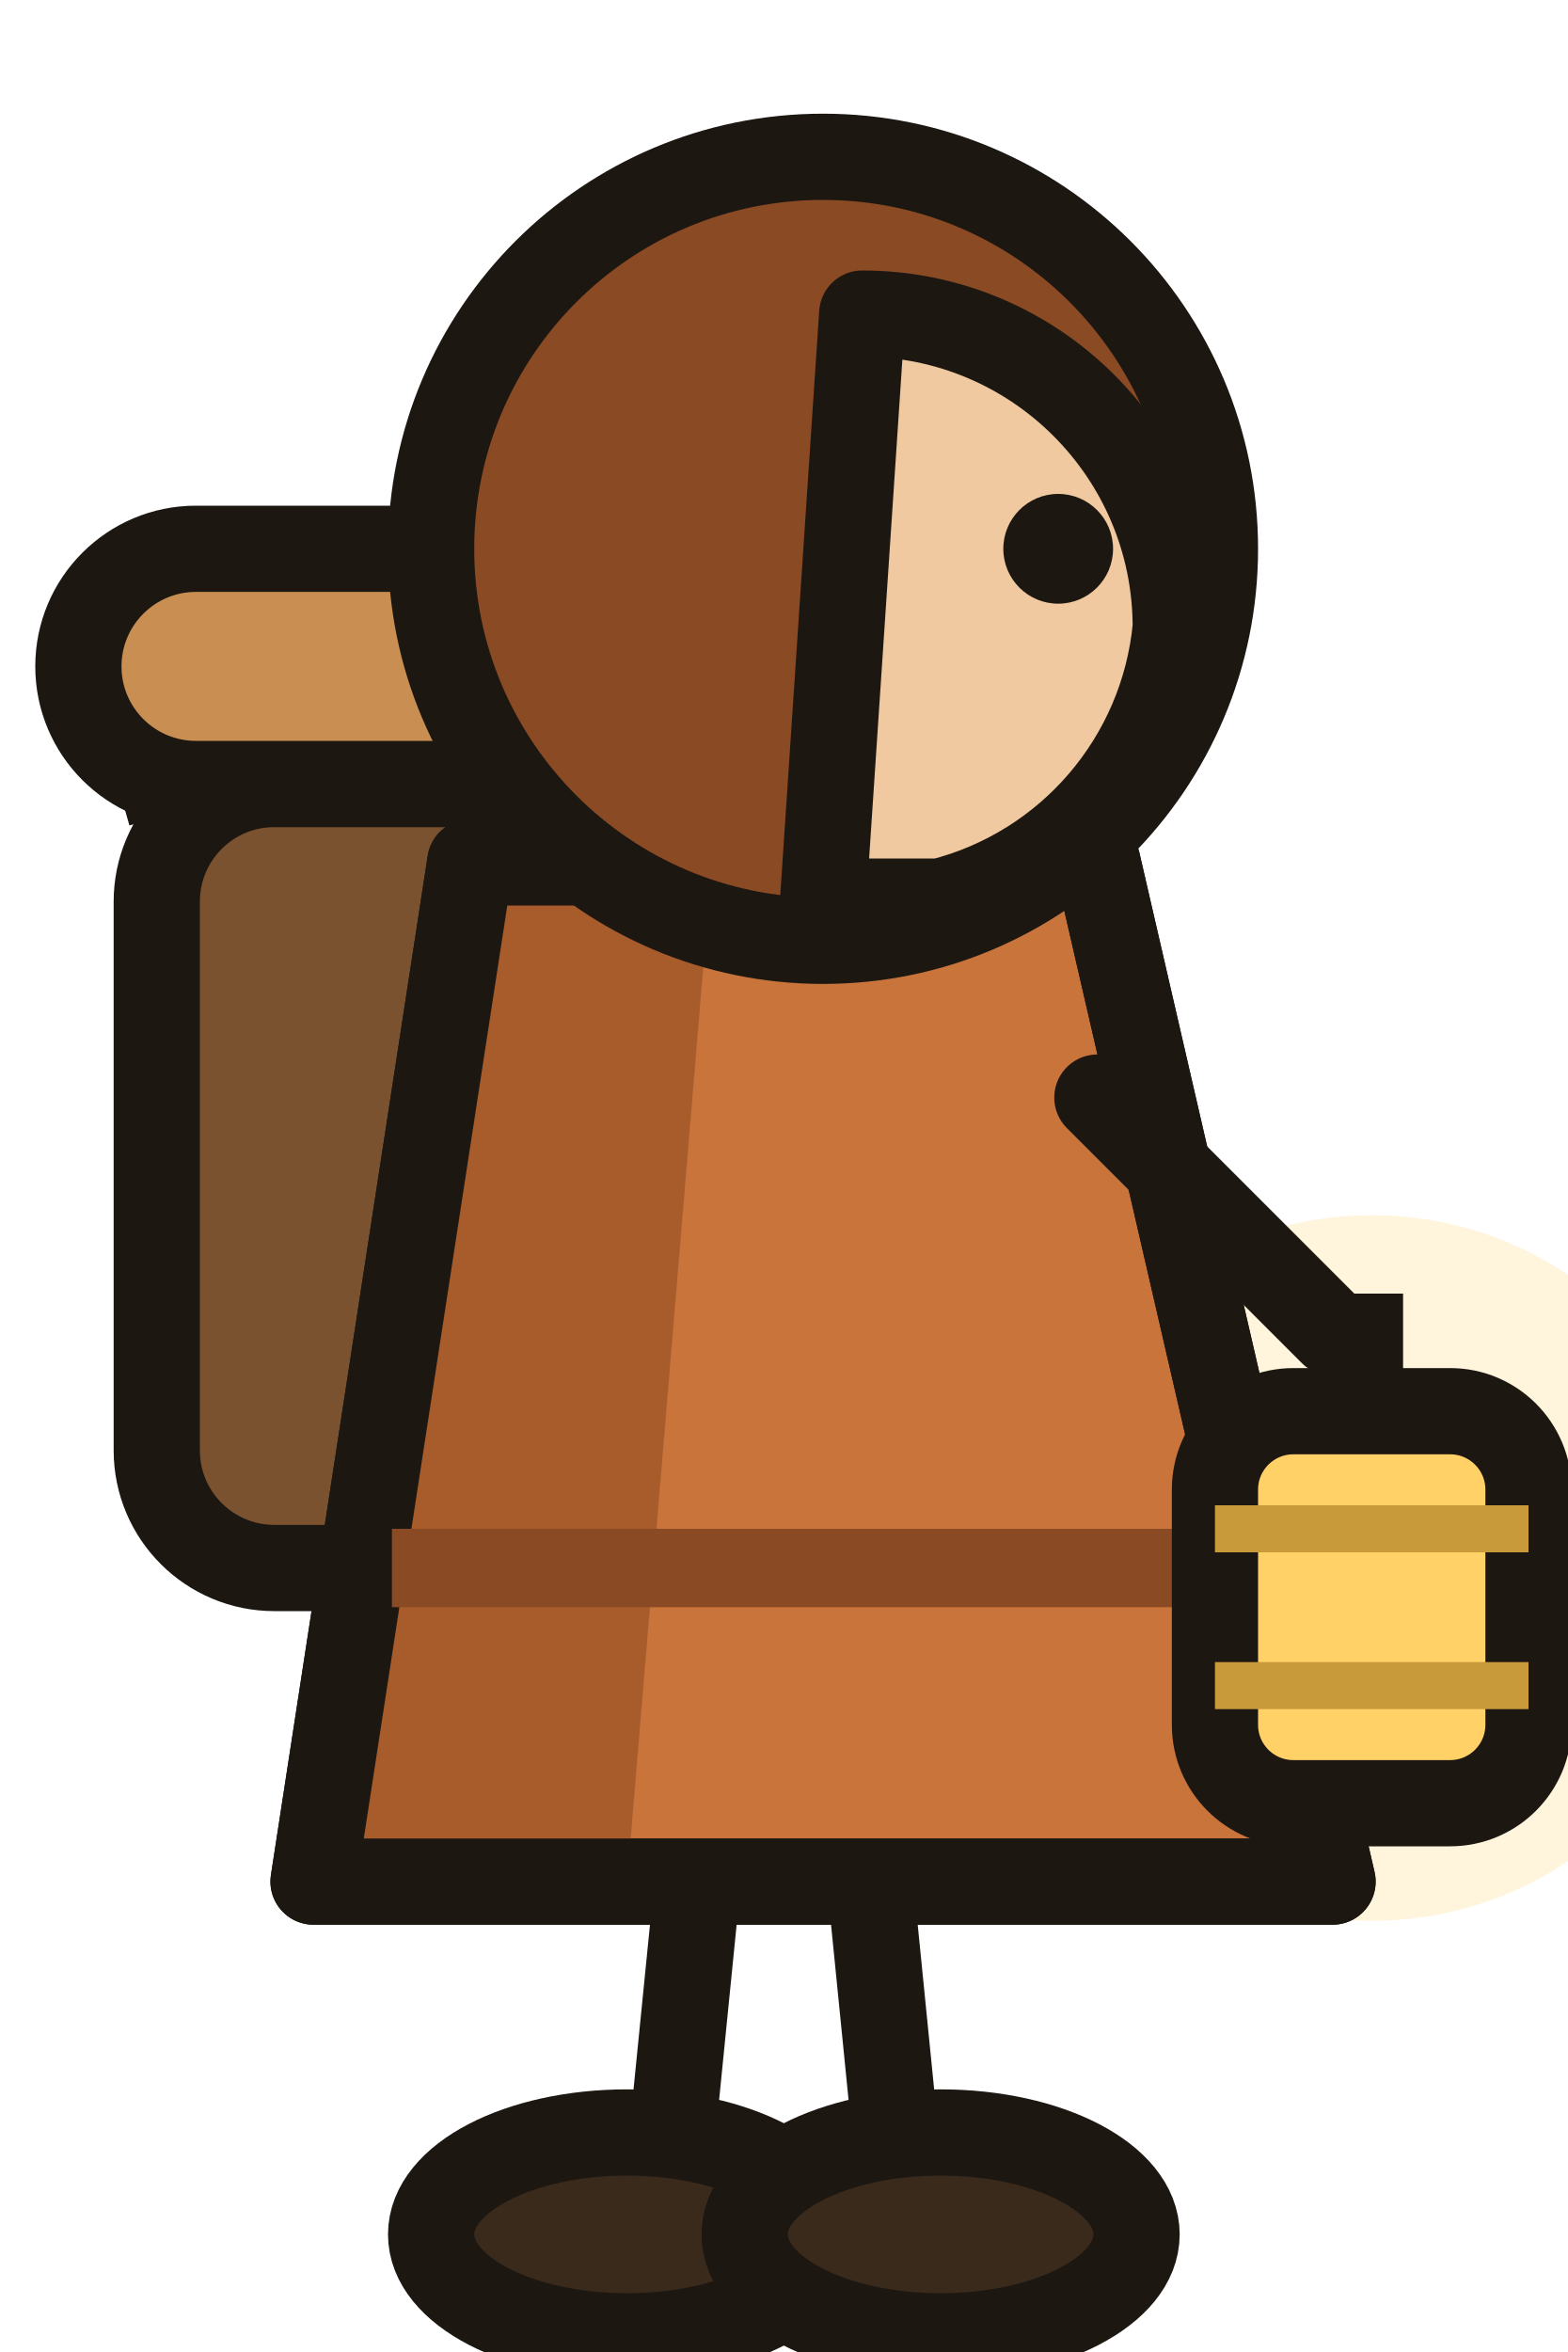
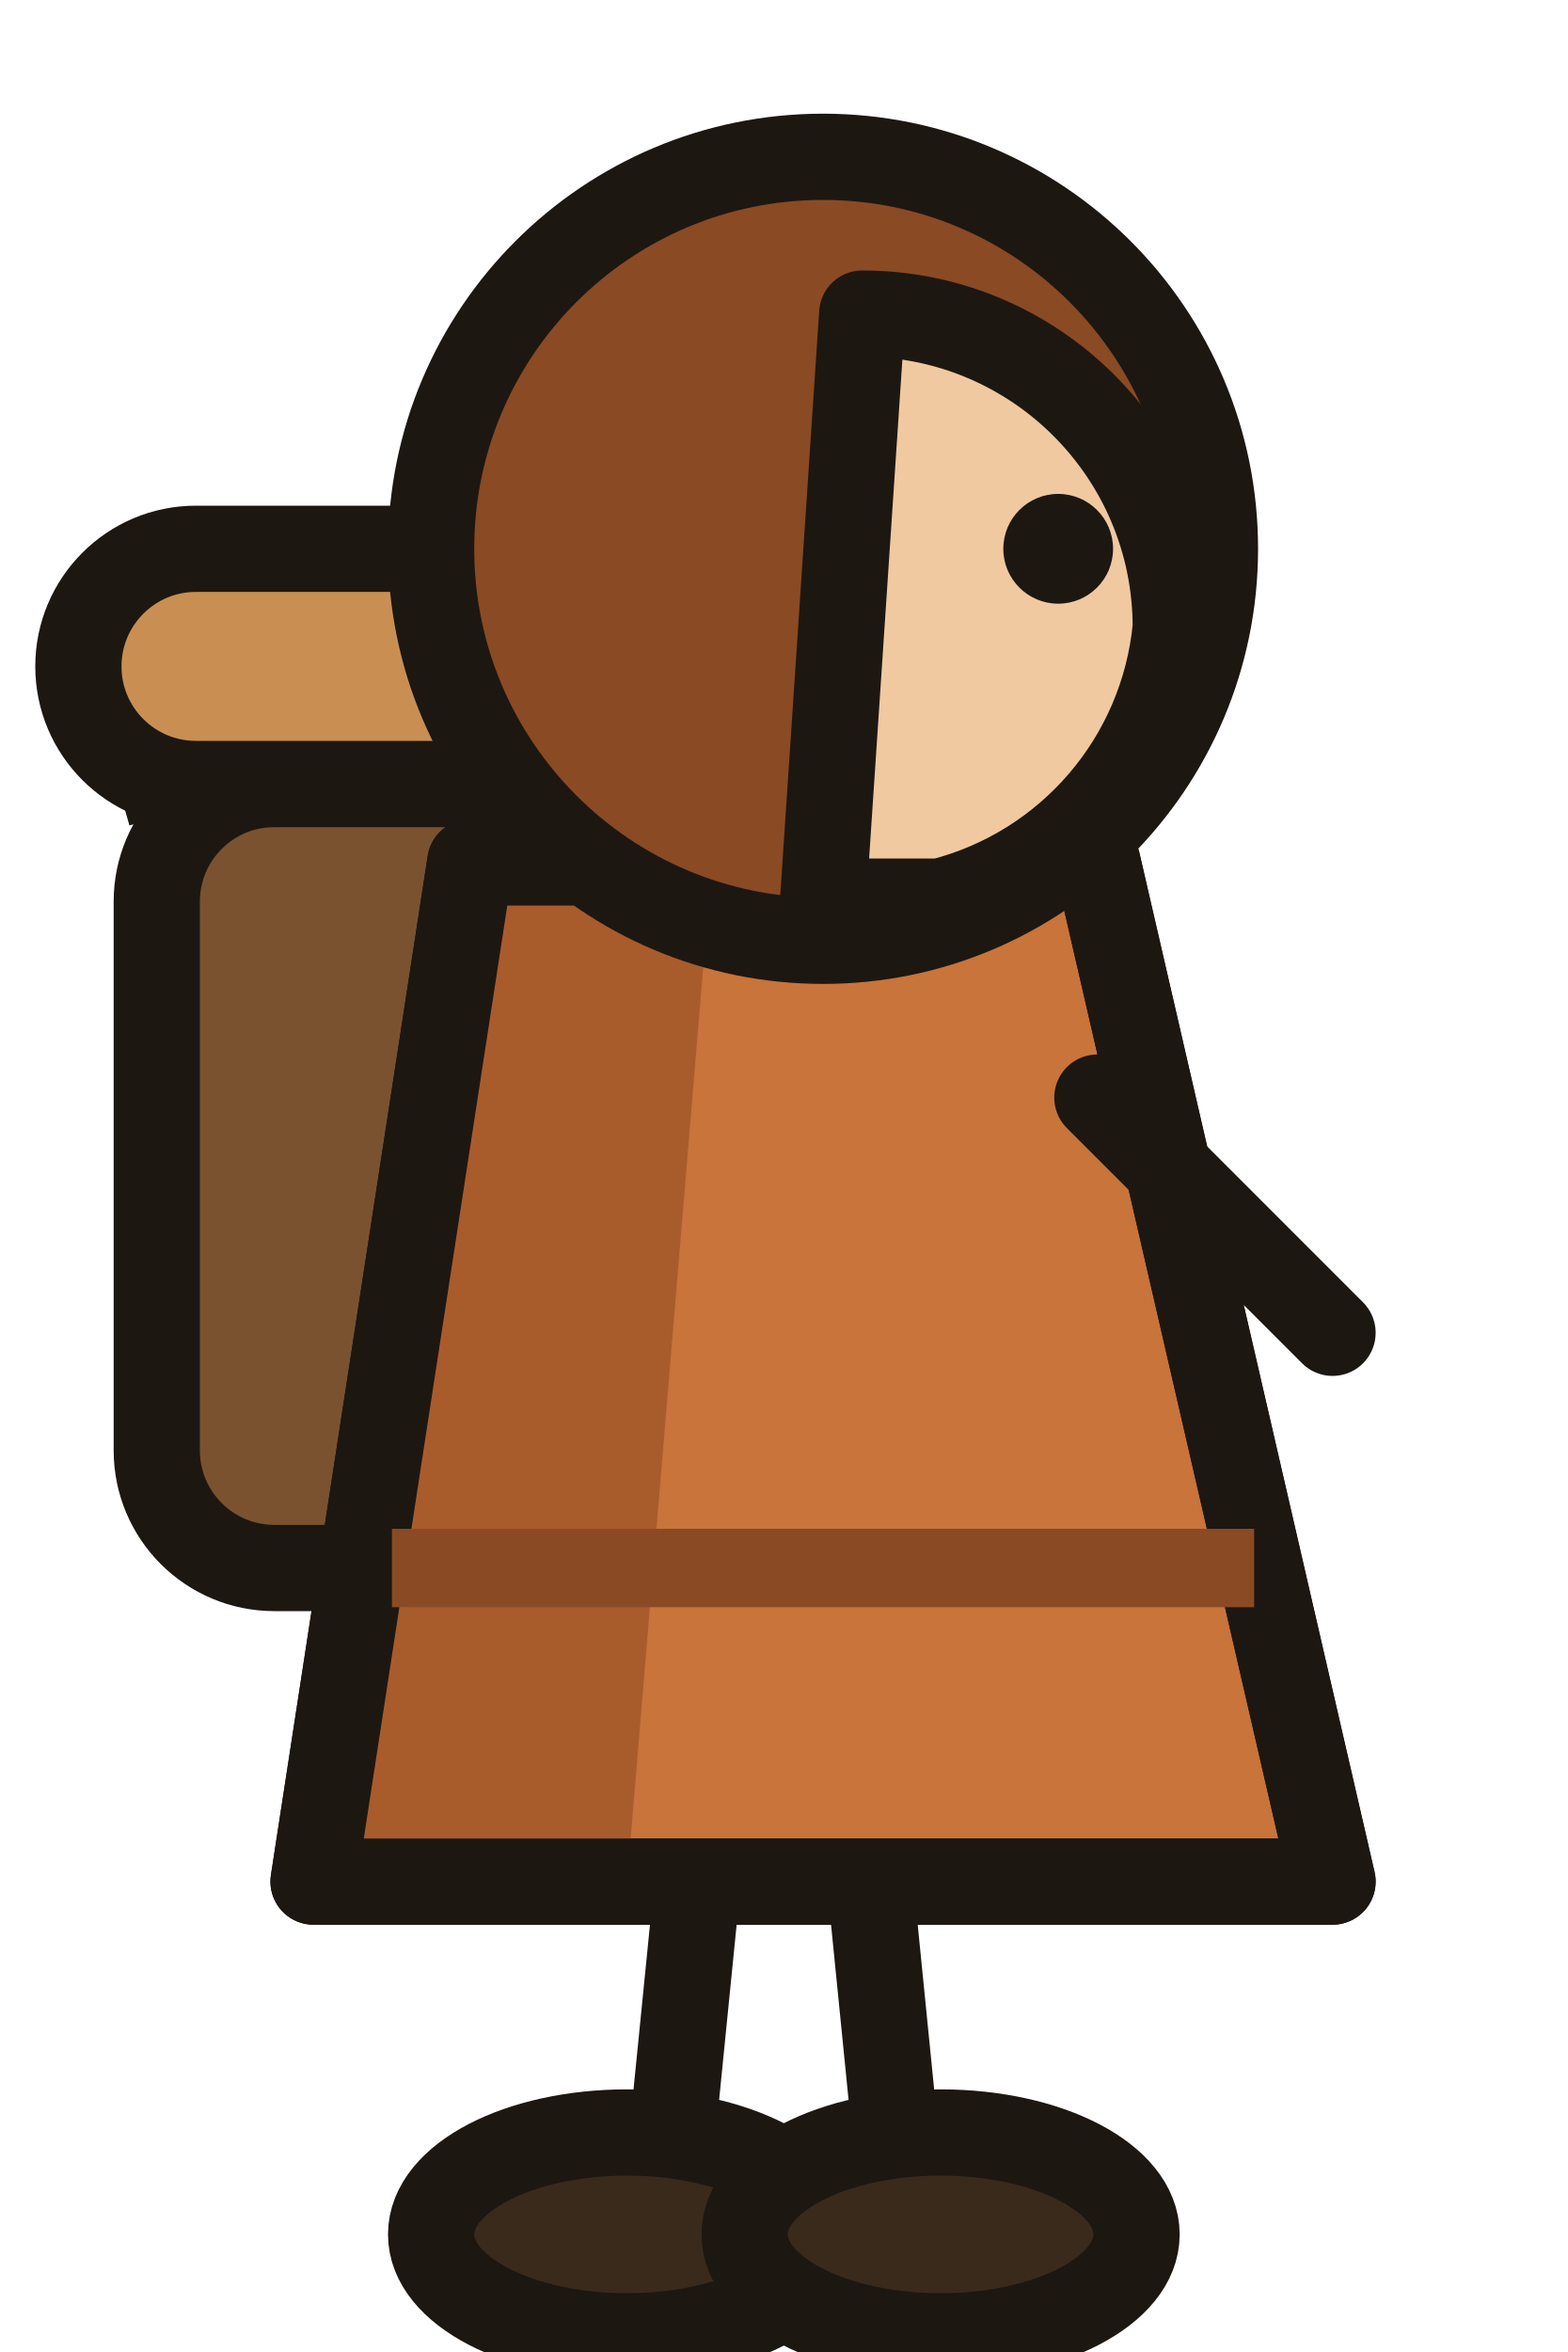
<svg xmlns="http://www.w3.org/2000/svg" width="40" height="60" viewBox="0 0 40 60">
-   <circle cx="35" cy="40" r="9" fill="#ffd166" opacity=".22" />
  <g stroke="#1d1712" stroke-width="2.2" stroke-linejoin="round" stroke-linecap="round">
    <path d="M18 46l-1 10" fill="none" />
    <path d="M22 46l1 10" fill="none" />
    <ellipse cx="16" cy="57" rx="5" ry="2.6" fill="#3a2a1c" />
    <ellipse cx="24" cy="57" rx="5" ry="2.6" fill="#3a2a1c" />
  </g>
  <g transform="translate(0 0)">
    <rect x="4" y="20" width="12" height="20" rx="3" fill="#7a5230" stroke="#1d1712" stroke-width="2.2" stroke-linejoin="round" stroke-linecap="round" />
    <path d="M3 20l14-4" stroke="#1d1712" stroke-width="2.2" />
    <rect x="2" y="14" width="16" height="6" rx="3" fill="#c98f52" stroke="#1d1712" stroke-width="2.2" stroke-linejoin="round" stroke-linecap="round" />
    <path d="M12 22h16l6 26H8z" fill="#c8743a" stroke="#1d1712" stroke-width="2.2" stroke-linejoin="round" stroke-linecap="round" />
    <path d="M12 22l-4 26h8l2-24z" fill="#a85c2c" />
    <path d="M12 22h16l6 26H8z" fill="none" stroke="#1d1712" stroke-width="2.2" stroke-linejoin="round" stroke-linecap="round" />
    <path d="M10 40h22" stroke="#8a4a24" stroke-width="2" />
    <circle cx="21" cy="14" r="10" fill="#8a4a24" stroke="#1d1712" stroke-width="2.2" stroke-linejoin="round" stroke-linecap="round" />
    <path d="M22 8a8 8 0 0 1 8 8 8 8 0 0 1-6 7h-3z" fill="#f0c9a0" stroke="#1d1712" stroke-width="2.2" stroke-linejoin="round" stroke-linecap="round" />
    <circle cx="27" cy="14" r="1.4" fill="#1d1712" />
    <path d="M28 28l6 6" stroke="#1d1712" stroke-width="2.2" stroke-linejoin="round" stroke-linecap="round" fill="none" />
-     <path d="M35 33v3" stroke="#1d1712" stroke-width="1.6" />
-     <rect x="31" y="36" width="8" height="10" rx="2" fill="#ffd166" stroke="#1d1712" stroke-width="2.2" stroke-linejoin="round" stroke-linecap="round" />
-     <path d="M31 39h8M31 43h8" stroke="#c99a3a" stroke-width="1.2" />
  </g>
</svg>
